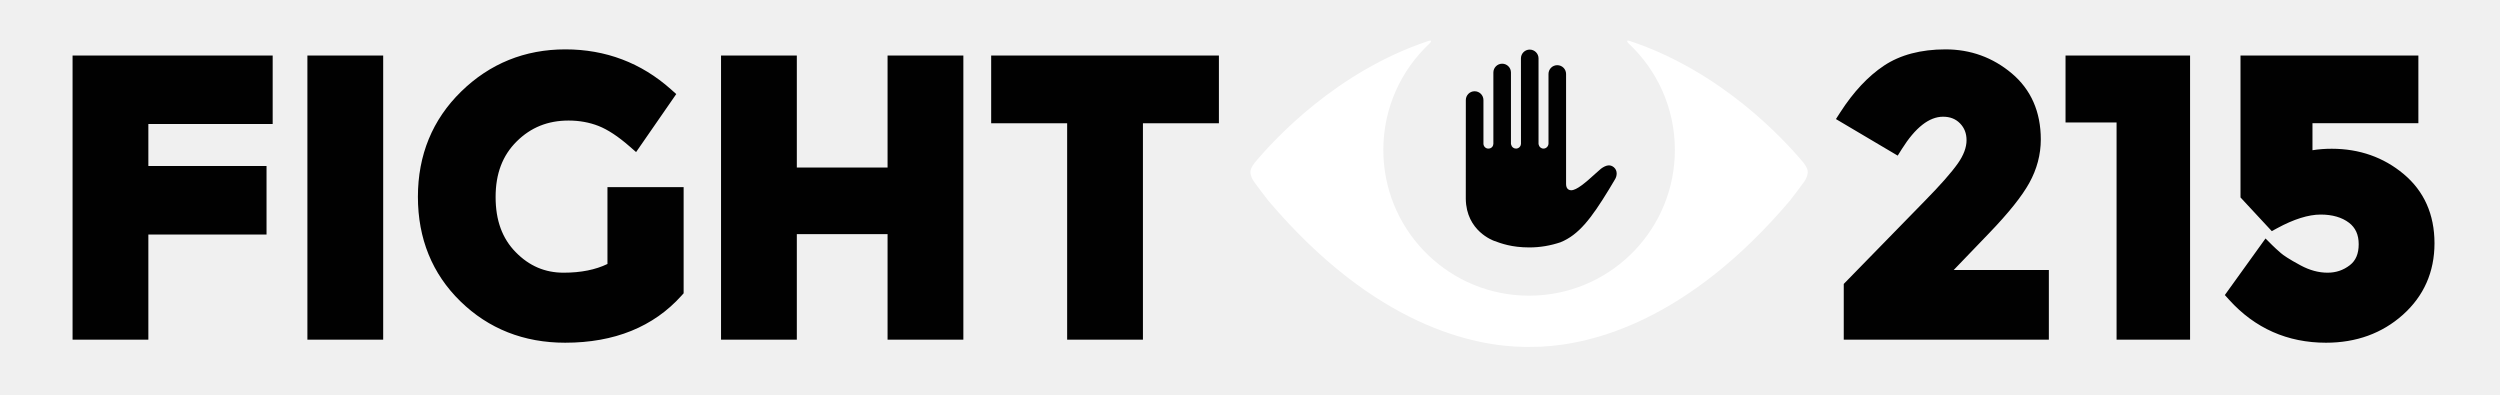
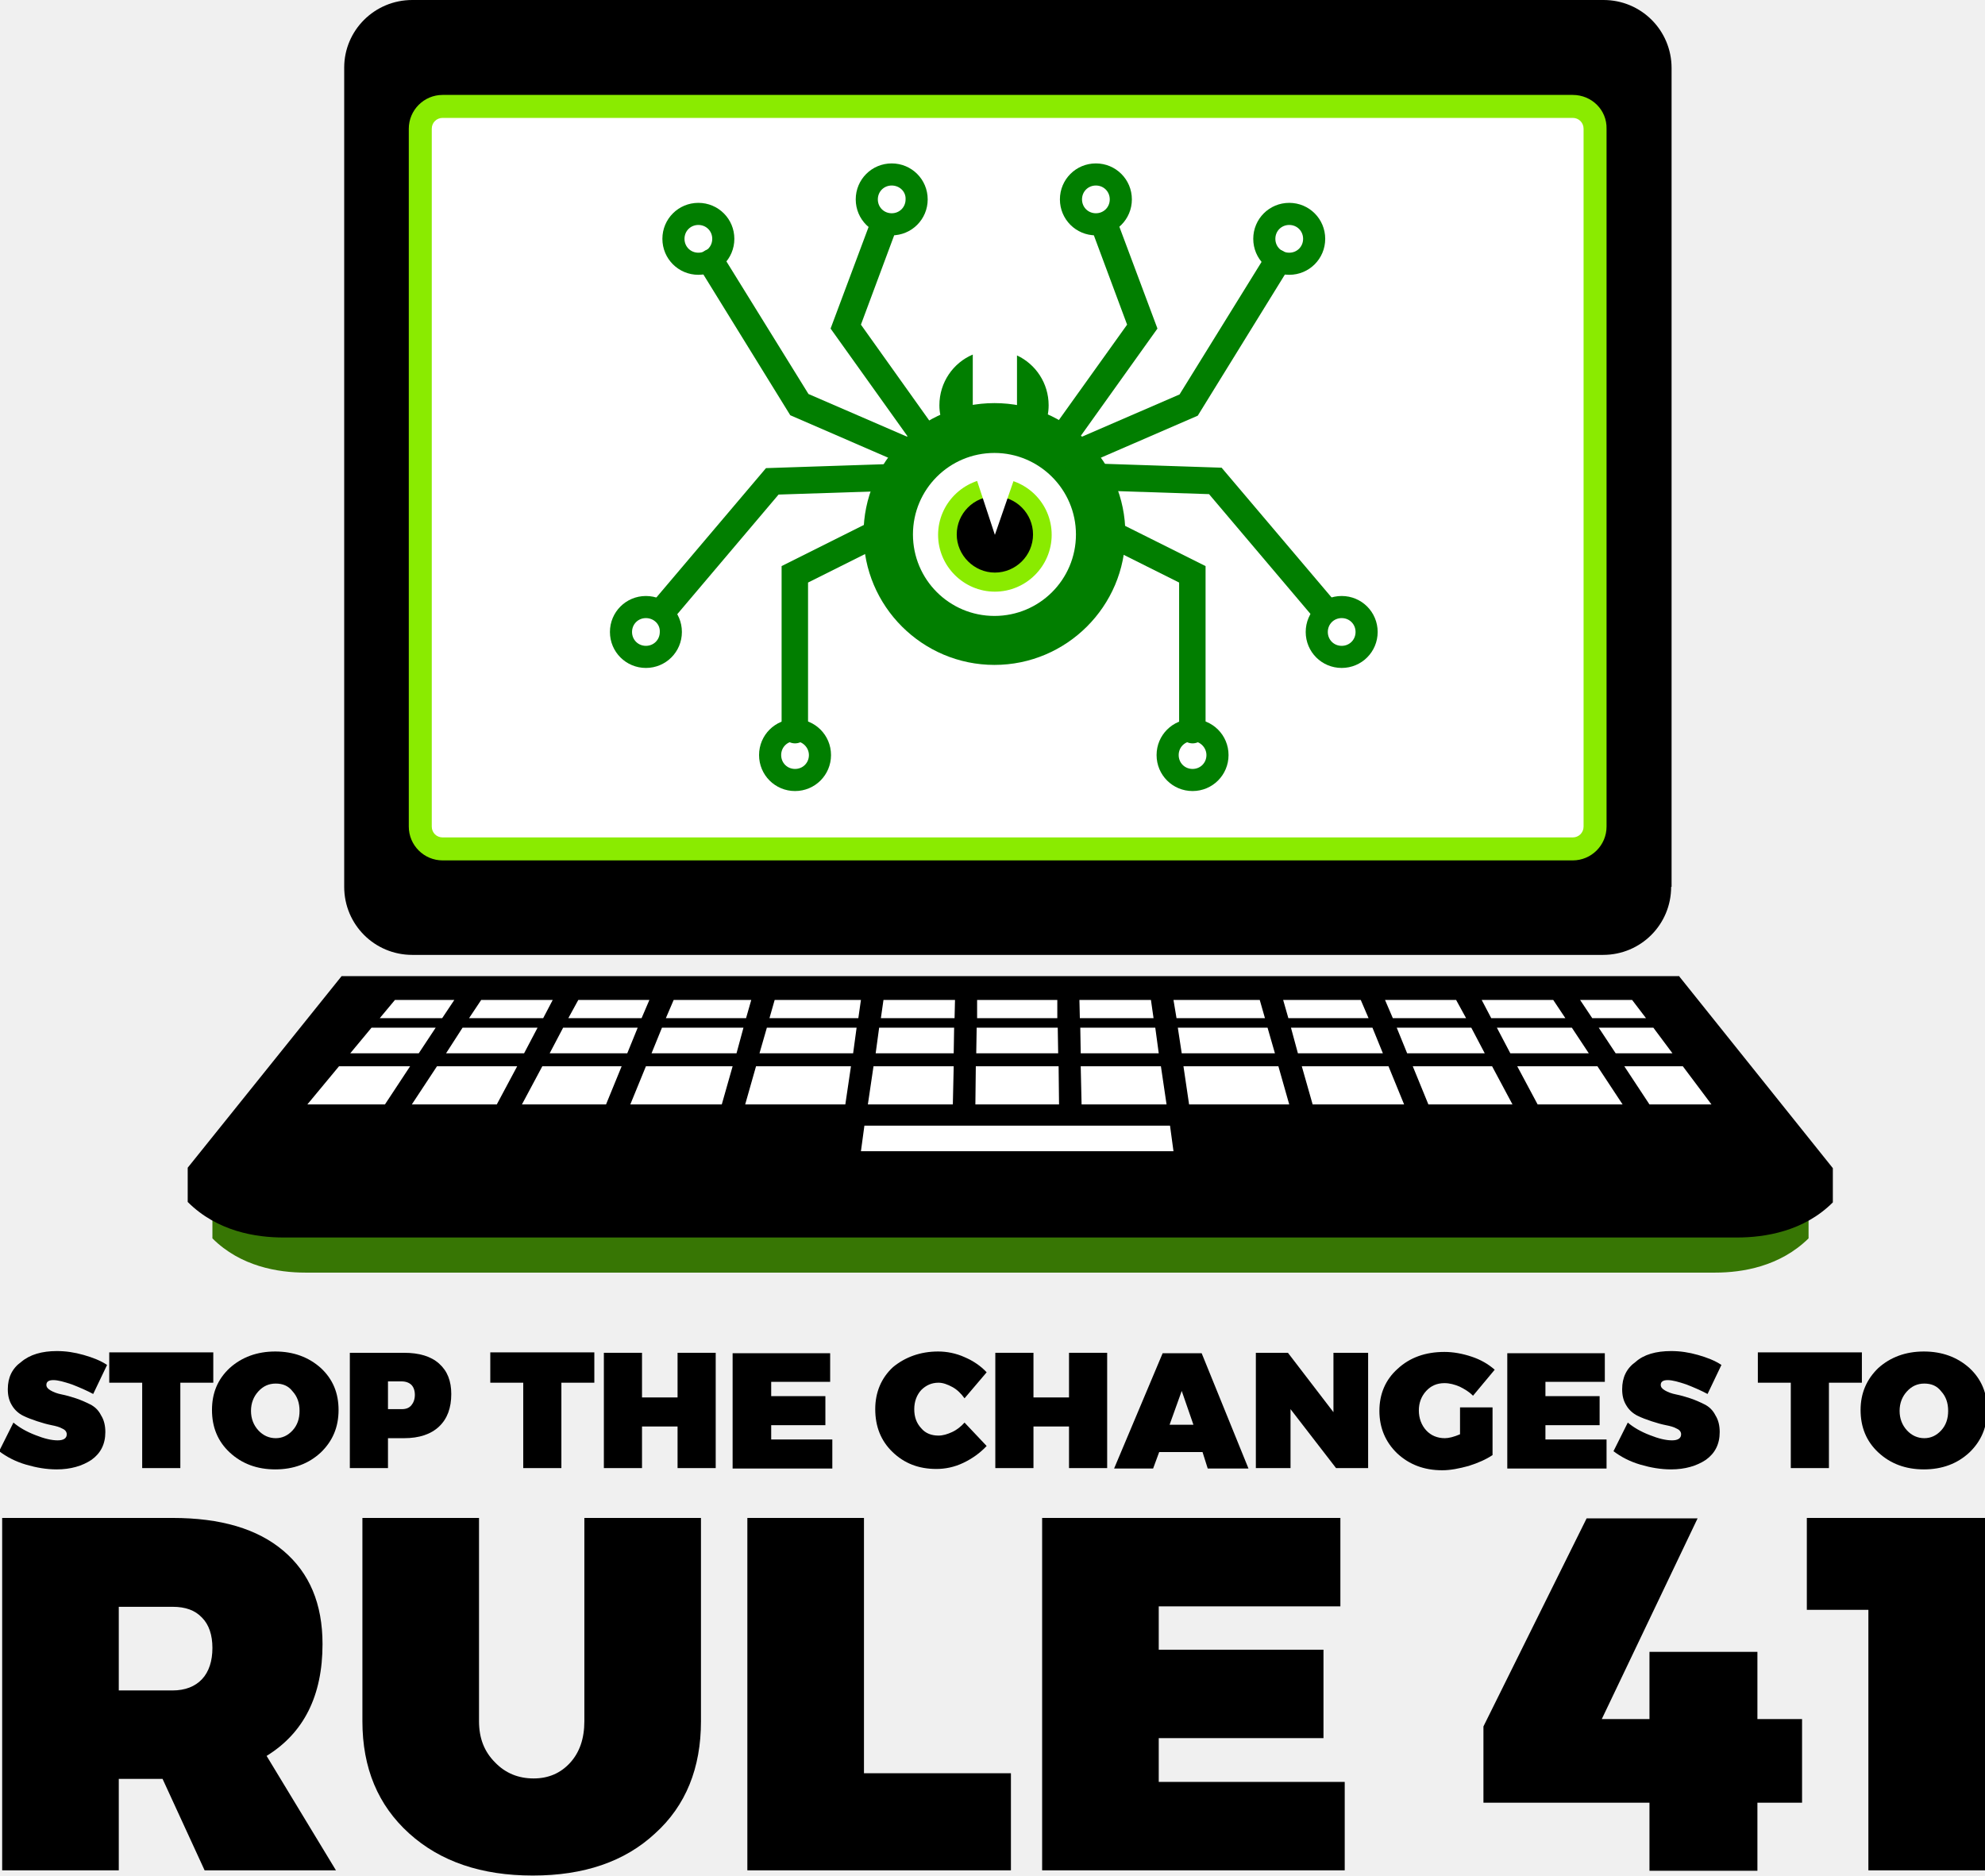
- <svg xmlns="http://www.w3.org/2000/svg" viewBox="0 0 540 85.156" enable-background="new 0 0 540 85.156">
-   <g fill="#010101">
-     <path d="M15.675 73.365h16.37v-22.71h25.527v-14.795h-25.527v-9.075h26.853v-14.795h-43.223zM66.398 11.99h16.37v61.375h-16.37zM131.211 57.017c-2.567 1.25-5.746 1.884-9.469 1.884-4.032 0-7.413-1.445-10.335-4.418-2.93-2.979-4.355-6.881-4.355-11.93 0-5.039 1.487-8.963 4.547-11.998 3.063-3.039 6.733-4.516 11.221-4.516 2.312 0 4.485.393 6.457 1.166 1.989.782 4.232 2.255 6.668 4.379l1.45 1.264 8.674-12.53-1.135-1.013c-6.43-5.734-14.107-8.642-22.819-8.642-8.741 0-16.312 3.064-22.502 9.109-6.201 6.057-9.345 13.708-9.345 22.739 0 9.033 3.088 16.628 9.18 22.573 6.079 5.935 13.692 8.943 22.627 8.943 10.629 0 19.091-3.427 25.15-10.186l.439-.49v-22.933h-16.453v16.599zM191.715 36.191h-19.601v-24.201h-16.37v61.375h16.37v-22.793h19.601v22.793h16.37v-61.375h-16.37zM214.093 26.619h16.41v46.746h16.371v-46.746h16.411v-14.629h-49.192zM429.64 50.376c4.229-4.401 7.067-7.947 8.677-10.842 1.656-2.982 2.496-6.149 2.496-9.413 0-5.975-2.117-10.782-6.293-14.289-4.086-3.429-8.892-5.168-14.283-5.168-5.322 0-9.799 1.185-13.304 3.521-3.416 2.277-6.579 5.652-9.402 10.031l-.968 1.502 13.341 7.898.891-1.42c2.909-4.635 5.905-6.985 8.903-6.985 1.52 0 2.717.468 3.66 1.431.952.974 1.415 2.166 1.415 3.646 0 1.562-.633 3.249-1.88 5.016-1.407 1.99-3.815 4.721-7.162 8.121l-17.48 17.905v12.035h44.302v-15.044h-20.554l7.641-7.945zM446.156 26.454h11.024v46.911h15.874v-61.375h-26.898zM519.181 37.586c-4.334-3.62-9.557-5.456-15.524-5.456-1.48 0-2.873.107-4.164.32v-5.832h22.876v-14.628h-38.419v30.659l6.756 7.275 1.173-.637c3.596-1.952 6.749-2.941 9.374-2.941 2.529 0 4.591.593 6.127 1.762 1.411 1.075 2.098 2.593 2.098 4.64 0 2.054-.622 3.533-1.902 4.524-1.415 1.096-2.995 1.629-4.83 1.629-1.916 0-3.872-.531-5.816-1.578-2.599-1.396-3.743-2.208-4.248-2.645-.782-.676-1.42-1.261-1.897-1.738l-1.432-1.432-8.789 12.22.933 1.031c5.563 6.15 12.602 9.269 20.918 9.269 6.539 0 12.126-2.029 16.604-6.032 4.532-4.053 6.831-9.253 6.831-15.456-.001-6.224-2.245-11.255-6.669-14.954z" />
+ <svg xmlns="http://www.w3.org/2000/svg" version="1.1" x="0px" y="0px" viewBox="0 0 457.9 432.7" style="enable-background:new 0 0 457.9 432.7;" xml:space="preserve">
+   <style type="text/css">
+ 	.st0{fill:#FFFFFF;}
+ 	.st1{fill:#8AEB00;}
+ 	.st2{fill:#377604;}
+ 	.st3{fill:#017E00;}
+ </style>
+   <g id="Layer_1">
+ </g>
+   <g id="Layer_3">
+     <g id="XMLID_79_">
+       <g id="XMLID_93_">
+         <g id="XMLID_95_">
+           <path id="XMLID_89_" d="M385.5,204.6c0,8.7-7,15.7-15.7,15.7H95.1c-8.7,0-15.7-7-15.7-15.7v-189C79.4,7,86.4,0,95.1,0h274.8      c8.7,0,15.7,7,15.7,15.7V204.6z" />
+         </g>
+         <g id="XMLID_94_">
+           <path id="XMLID_90_" class="st0" d="M102.1,195.9c-2.9,0-5.2-2.3-5.2-5.2v-161c0-2.9,2.3-5.2,5.2-5.2h260.7      c2.9,0,5.2,2.3,5.2,5.2v161c0,2.9-2.3,5.2-5.2,5.2H102.1z" />
+           <path id="XMLID_80_" class="st1" d="M362.8,27.2c1.4,0,2.5,1.1,2.5,2.5v161c0,1.4-1.1,2.5-2.5,2.5H102.1c-1.4,0-2.5-1.1-2.5-2.5      v-161c0-1.4,1.1-2.5,2.5-2.5H362.8 M362.8,21.9H102.1c-4.3,0-7.8,3.5-7.8,7.8v161c0,4.3,3.5,7.8,7.8,7.8h260.7      c4.3,0,7.8-3.5,7.8-7.8v-161C370.7,25.4,367.2,21.9,362.8,21.9L362.8,21.9z" />
+         </g>
+       </g>
+       <g id="XMLID_3_">
+         <path id="XMLID_6_" class="st2" d="M395.7,293.6C395.7,293.6,395.7,293.6,395.7,293.6c-3,0-322.3,0-325.3,0     c-6.2,0-14.9-1.4-21.4-7.9l0,0V278l0,0l34.4-42.9h299.4l0,0.1l34.4,42.9v7.6l0,0C410.6,292.2,401.9,293.6,395.7,293.6z" />
+         <path id="XMLID_46_" d="M400.7,285.5C400.7,285.5,400.7,285.5,400.7,285.5c-3.1,0-332.2,0-335.3,0c-6.4,0-15.3-1.4-22.1-8.2l0,0     v-7.9l0,0l35.5-44.2h308.6l0,0.1l35.4,44.2v7.9l0,0C416.1,284.1,407.1,285.5,400.7,285.5z" />
+         <g id="XMLID_4_">
+           <polygon id="XMLID_45_" class="st0" points="266.1,234.9 265.5,230.7 249,230.7 249.1,234.9     " />
+           <polygon id="XMLID_44_" class="st0" points="127.5,230.7 111,230.7 108.2,234.9 125.3,234.9     " />
+           <polygon id="XMLID_43_" class="st0" points="149.8,230.7 133.4,230.7 131.1,234.9 148,234.9     " />
+           <polygon id="XMLID_42_" class="st0" points="338.2,234.9 335.9,230.7 319.5,230.7 321.3,234.9     " />
+           <polygon id="XMLID_41_" class="st0" points="102,234.9 104.8,230.7 91.1,230.7 87.6,234.9     " />
+           <polygon id="XMLID_40_" class="st0" points="173.3,230.7 155.4,230.7 153.6,234.9 172.1,234.9     " />
+           <polygon id="XMLID_39_" class="st0" points="364.5,230.7 367.3,234.9 379.7,234.9 376.5,230.7     " />
+           <polygon id="XMLID_38_" class="st0" points="315.7,234.9 313.9,230.7 296,230.7 297.2,234.9     " />
+           <polygon id="XMLID_37_" class="st0" points="361.1,234.9 358.3,230.7 341.8,230.7 344,234.9     " />
+           <polygon id="XMLID_36_" class="st0" points="290.6,230.7 270.7,230.7 271.4,234.9 291.8,234.9     " />
+           <polygon id="XMLID_35_" class="st0" points="243.9,230.7 225.4,230.7 225.4,234.9 243.9,234.9     " />
+           <polygon id="XMLID_34_" class="st0" points="177.5,234.9 198,234.9 198.6,230.7 178.7,230.7     " />
+           <polygon id="XMLID_33_" class="st0" points="220.3,230.7 203.8,230.7 203.2,234.9 220.2,234.9     " />
+           <polygon id="XMLID_32_" class="st0" points="220.1,237.1 202.8,237.1 202,243 220,243     " />
+           <polygon id="XMLID_31_" class="st0" points="244,237.1 225.3,237.1 225.2,243 244.1,243     " />
+           <polygon id="XMLID_30_" class="st0" points="120.9,243 124,237.1 106.7,237.1 102.9,243     " />
+           <polygon id="XMLID_29_" class="st0" points="96.6,243 100.5,237.1 85.7,237.1 80.8,243     " />
+           <polygon id="XMLID_28_" class="st0" points="368.8,237.1 372.7,243 385.8,243 381.4,237.1     " />
+           <polygon id="XMLID_27_" class="st0" points="129.9,237.1 126.8,243 144.7,243 147.1,237.1     " />
+           <polygon id="XMLID_26_" class="st0" points="249.3,243 267.3,243 266.5,237.1 249.2,237.1     " />
+           <polygon id="XMLID_25_" class="st0" points="348.4,243 366.5,243 362.6,237.1 345.3,237.1     " />
+           <polygon id="XMLID_24_" class="st0" points="316.6,237.1 297.8,237.1 299.4,243 319,243     " />
+           <polygon id="XMLID_23_" class="st0" points="339.4,237.1 322.2,237.1 324.6,243 342.5,243     " />
+           <polygon id="XMLID_22_" class="st0" points="175.2,243 196.8,243 197.6,237.1 176.9,237.1     " />
+           <polygon id="XMLID_21_" class="st0" points="150.3,243 169.9,243 171.5,237.1 152.7,237.1     " />
+           <polygon id="XMLID_20_" class="st0" points="292.4,237.1 271.7,237.1 272.6,243 294.1,243     " />
+           <polygon id="XMLID_19_" class="st0" points="350,246 354.7,254.8 374.3,254.8 368.5,246     " />
+           <polygon id="XMLID_18_" class="st0" points="95,254.8 114.6,254.8 119.3,246 100.8,246     " />
+           <polygon id="XMLID_17_" class="st0" points="70.9,254.8 88.8,254.8 94.6,246 78.2,246     " />
+           <polygon id="XMLID_16_" class="st0" points="145.4,254.8 166.5,254.8 169,246 149,246     " />
+           <polygon id="XMLID_15_" class="st0" points="374.7,246 380.5,254.8 394.8,254.8 388.2,246     " />
+           <polygon id="XMLID_14_" class="st0" points="120.4,254.8 139.8,254.8 143.4,246 125.1,246     " />
+           <polygon id="XMLID_12_" class="st0" points="249.5,254.8 269.1,254.8 267.8,246 249.3,246     " />
+           <polygon id="XMLID_11_" class="st0" points="171.9,254.8 195,254.8 196.3,246 174.4,246     " />
+           <polygon id="XMLID_10_" class="st0" points="273,246 274.3,254.8 297.4,254.8 294.9,246     " />
+           <polygon id="XMLID_9_" class="st0" points="220,246 201.5,246 200.2,254.8 219.8,254.8     " />
+           <polygon id="XMLID_8_" class="st0" points="244.2,246 225.1,246 225,254.8 244.3,254.8     " />
+           <polygon id="XMLID_7_" class="st0" points="300.3,246 302.8,254.8 323.9,254.8 320.3,246     " />
+           <polygon id="XMLID_5_" class="st0" points="325.9,246 329.5,254.8 348.9,254.8 344.2,246     " />
+           <polygon id="XMLID_50_" class="st0" points="199.4,259.7 198.6,265.6 270.7,265.6 269.9,259.7     " />
+         </g>
+       </g>
+       <g id="XMLID_51_">
+         <path id="XMLID_57_" class="st3" d="M229.4,153.4c-16.6,0-30.2-13.5-30.2-30.2s13.5-30.2,30.2-30.2s30.2,13.5,30.2,30.2     S246,153.4,229.4,153.4z M229.4,104.5c-10.4,0-18.8,8.4-18.8,18.8s8.4,18.8,18.8,18.8s18.8-8.4,18.8-18.8     S239.7,104.5,229.4,104.5z" />
+         <path id="XMLID_60_" class="st3" d="M214.1,105.1c-1,0-1.9-0.4-2.5-1.3l-20-28l9.2-24.6c0.6-1.6,2.4-2.4,4-1.8     c1.6,0.6,2.4,2.4,1.8,4l-8,21.5l18.1,25.4c1,1.4,0.7,3.3-0.7,4.3C215.4,105,214.7,105.1,214.1,105.1z" />
+         <path id="XMLID_62_" class="st3" d="M211.4,108.2c-0.4,0-0.8-0.1-1.2-0.3l-27.9-12.1l-20.8-33.7c-0.9-1.4-0.4-3.3,1-4.2     c1.4-0.9,3.3-0.4,4.2,1l19.8,32l26.1,11.3c1.6,0.7,2.3,2.5,1.6,4C213.7,107.5,212.6,108.2,211.4,108.2z" />
+         <path id="XMLID_61_" class="st3" d="M153,143.8c-0.7,0-1.4-0.2-2-0.7c-1.3-1.1-1.5-3-0.4-4.3l26.1-30.8l30.2-1     c1.7-0.1,3.1,1.3,3.2,3c0.1,1.7-1.3,3.1-3,3.2l-27.5,0.9l-24.3,28.7C154.8,143.5,153.9,143.8,153,143.8z" />
+         <path id="XMLID_123_" class="st3" d="M183.4,171.5c-1.7,0-3.1-1.4-3.1-3.1v-37.8l22-11c1.5-0.8,3.4-0.1,4.1,1.4     c0.8,1.5,0.1,3.4-1.4,4.1l-18.6,9.3v34C186.5,170.1,185.1,171.5,183.4,171.5z" />
+         <g id="XMLID_122_">
+           <path id="XMLID_119_" class="st3" d="M205.7,54.3c-4.6,0-8.3-3.7-8.3-8.3s3.7-8.3,8.3-8.3s8.3,3.7,8.3,8.3      S210.3,54.3,205.7,54.3z M205.7,42.8c-1.8,0-3.2,1.4-3.2,3.2c0,1.8,1.4,3.2,3.2,3.2s3.2-1.4,3.2-3.2      C209,44.2,207.5,42.8,205.7,42.8z" />
+         </g>
+         <g id="XMLID_118_">
+           <path id="XMLID_115_" class="st3" d="M161.1,63.4c-4.6,0-8.3-3.7-8.3-8.3s3.7-8.3,8.3-8.3s8.3,3.7,8.3,8.3      S165.7,63.4,161.1,63.4z M161.1,51.9c-1.8,0-3.2,1.4-3.2,3.2s1.4,3.2,3.2,3.2s3.2-1.4,3.2-3.2S162.9,51.9,161.1,51.9z" />
+         </g>
+         <g id="XMLID_114_">
+           <path id="XMLID_111_" class="st3" d="M149,154.1c-4.6,0-8.3-3.7-8.3-8.3c0-4.6,3.7-8.3,8.3-8.3s8.3,3.7,8.3,8.3      C157.3,150.4,153.6,154.1,149,154.1z M149,142.6c-1.8,0-3.2,1.4-3.2,3.2c0,1.8,1.4,3.2,3.2,3.2c1.8,0,3.2-1.4,3.2-3.2      C152.3,144,150.8,142.6,149,142.6z" />
+         </g>
+         <g id="XMLID_110_">
+           <path id="XMLID_101_" class="st3" d="M183.4,182.5c-4.6,0-8.3-3.7-8.3-8.3c0-4.6,3.7-8.3,8.3-8.3s8.3,3.7,8.3,8.3      C191.7,178.8,188,182.5,183.4,182.5z M183.4,171c-1.8,0-3.2,1.4-3.2,3.2c0,1.8,1.4,3.2,3.2,3.2s3.2-1.4,3.2-3.2      C186.6,172.5,185.2,171,183.4,171z" />
+         </g>
+         <path id="XMLID_99_" class="st3" d="M244.4,105.1c-0.6,0-1.2-0.2-1.8-0.6c-1.4-1-1.7-2.9-0.7-4.3L260,74.9l-8-21.5     c-0.6-1.6,0.2-3.4,1.8-4c1.6-0.6,3.4,0.2,4,1.8l9.2,24.6l-20,28C246.3,104.7,245.3,105.1,244.4,105.1z" />
+         <path id="XMLID_98_" class="st3" d="M247.2,108.2c-1.2,0-2.3-0.7-2.8-1.9c-0.7-1.6,0-3.4,1.6-4L272.1,91l19.8-32     c0.9-1.4,2.8-1.9,4.2-1c1.4,0.9,1.9,2.8,1,4.2l-20.8,33.7L248.4,108C248,108.1,247.6,108.2,247.2,108.2z" />
+         <path id="XMLID_96_" class="st3" d="M305.5,143.8c-0.9,0-1.7-0.4-2.3-1.1L278.9,114l-27.5-0.9c-1.7-0.1-3-1.5-3-3.2s1.5-3,3.2-3     l30.2,1l26.1,30.8c1.1,1.3,0.9,3.2-0.4,4.3C306.9,143.6,306.2,143.8,305.5,143.8z" />
+         <path id="XMLID_105_" class="st3" d="M275.1,171.5c-1.7,0-3.1-1.4-3.1-3.1v-34l-18.6-9.3c-1.5-0.8-2.1-2.6-1.4-4.1     c0.8-1.5,2.6-2.1,4.1-1.4l22,11v37.8C278.2,170.1,276.8,171.5,275.1,171.5z" />
+         <g id="XMLID_104_">
+           <path id="XMLID_84_" class="st3" d="M252.8,54.3c-4.6,0-8.3-3.7-8.3-8.3s3.7-8.3,8.3-8.3c4.6,0,8.3,3.7,8.3,8.3      S257.4,54.3,252.8,54.3z M252.8,42.8c-1.8,0-3.2,1.4-3.2,3.2c0,1.8,1.4,3.2,3.2,3.2c1.8,0,3.2-1.4,3.2-3.2      C256,44.2,254.6,42.8,252.8,42.8z" />
+         </g>
+         <g id="XMLID_83_">
+           <path id="XMLID_77_" class="st3" d="M297.4,63.4c-4.6,0-8.3-3.7-8.3-8.3s3.7-8.3,8.3-8.3c4.6,0,8.3,3.7,8.3,8.3      S302,63.4,297.4,63.4z M297.4,51.9c-1.8,0-3.2,1.4-3.2,3.2s1.4,3.2,3.2,3.2c1.8,0,3.2-1.4,3.2-3.2S299.2,51.9,297.4,51.9z" />
+         </g>
+         <g id="XMLID_76_">
+           <path id="XMLID_72_" class="st3" d="M309.5,154.1c-4.6,0-8.3-3.7-8.3-8.3c0-4.6,3.7-8.3,8.3-8.3c4.6,0,8.3,3.7,8.3,8.3      C317.8,150.4,314.1,154.1,309.5,154.1z M309.5,142.6c-1.8,0-3.2,1.4-3.2,3.2c0,1.8,1.4,3.2,3.2,3.2c1.8,0,3.2-1.4,3.2-3.2      C312.7,144,311.3,142.6,309.5,142.6z" />
+         </g>
+         <g id="XMLID_68_">
+           <path id="XMLID_55_" class="st3" d="M275.1,182.5c-4.6,0-8.3-3.7-8.3-8.3c0-4.6,3.7-8.3,8.3-8.3c4.6,0,8.3,3.7,8.3,8.3      C283.4,178.8,279.7,182.5,275.1,182.5z M275.1,171c-1.8,0-3.2,1.4-3.2,3.2c0,1.8,1.4,3.2,3.2,3.2c1.8,0,3.2-1.4,3.2-3.2      C278.3,172.5,276.9,171,275.1,171z" />
+         </g>
+         <g id="XMLID_63_">
+           <path id="XMLID_102_" d="M229.5,134.3c-6,0-11-4.9-11-11c0-6,4.9-11,11-11s11,4.9,11,11C240.5,129.4,235.6,134.3,229.5,134.3z" />
+           <g id="XMLID_91_">
+             <path id="XMLID_92_" class="st1" d="M229.5,114.5c4.9,0,8.8,4,8.8,8.8c0,4.9-4,8.8-8.8,8.8s-8.8-4-8.8-8.8       C220.7,118.5,224.6,114.5,229.5,114.5 M229.5,110.3c-7.2,0-13.1,5.9-13.1,13.1c0,7.2,5.9,13.1,13.1,13.1s13.1-5.9,13.1-13.1       C242.6,116.1,236.7,110.3,229.5,110.3L229.5,110.3z" />
+           </g>
+         </g>
+         <polygon id="XMLID_103_" class="st0" points="224.1,107 229.5,123.4 235.1,107.2    " />
+         <g id="XMLID_106_">
+           <path id="XMLID_108_" class="st3" d="M234.6,82v17.8h-10.2v-18c-4.5,1.9-7.7,6.4-7.7,11.7c0,7,5.7,9.8,12.6,9.8      c7,0,12.6-2.8,12.6-9.8C241.9,88.4,238.9,84,234.6,82z" />
+         </g>
+       </g>
+     </g>
+     <g id="XMLID_128_">
+       <path id="XMLID_129_" d="M13.1,311.7c2.1,0,4.1,0.3,6.2,0.9c2.1,0.6,3.9,1.3,5.4,2.3l-3.2,6.7c-1.5-0.8-3.1-1.5-4.9-2.2    c-1.8-0.6-3.2-1-4.3-1c-1.1,0-1.6,0.4-1.6,1.1c0,0.5,0.3,0.9,1,1.3s1.5,0.7,2.5,0.9c1,0.2,2.1,0.5,3.3,0.9s2.3,0.9,3.3,1.4    c1,0.5,1.9,1.3,2.5,2.5c0.7,1.1,1,2.4,1,3.9c0,2.8-1.1,4.9-3.2,6.4c-2.1,1.4-4.8,2.2-8,2.2c-2.4,0-4.7-0.4-7.1-1.1    c-2.4-0.7-4.5-1.8-6.2-3.1l3.3-6.6c1.3,1.1,3,2.1,5.1,2.9c2,0.8,3.7,1.2,5.1,1.2c1.4,0,2.1-0.5,2.1-1.4c0-0.5-0.3-1-1-1.3    c-0.7-0.4-1.5-0.6-2.5-0.8c-1-0.2-2.1-0.5-3.3-0.9c-1.2-0.4-2.3-0.8-3.3-1.3c-1-0.5-1.9-1.3-2.5-2.3c-0.7-1.1-1-2.3-1-3.8    c0-2.7,1-4.8,3.1-6.3C6.9,312.5,9.7,311.7,13.1,311.7z" />
+       <path id="XMLID_131_" d="M49.2,319h-7.6v19.7h-8.8V319h-7.6v-7h24V319z" />
+       <path id="XMLID_133_" d="M53,315.6c2.8-2.5,6.3-3.8,10.5-3.8c4.2,0,7.7,1.3,10.5,3.8c2.8,2.6,4.1,5.8,4.1,9.7c0,4-1.4,7.2-4.1,9.8    c-2.8,2.6-6.3,3.9-10.5,3.9c-4.2,0-7.7-1.3-10.5-3.9c-2.8-2.6-4.1-5.9-4.1-9.8C48.9,321.4,50.2,318.2,53,315.6z M63.6,319.2    c-1.6,0-2.9,0.6-4,1.8c-1.1,1.2-1.7,2.7-1.7,4.5s0.6,3.3,1.7,4.5c1.1,1.2,2.5,1.8,4,1.8c1.5,0,2.8-0.6,3.9-1.8    c1.1-1.2,1.6-2.7,1.6-4.5s-0.5-3.3-1.6-4.5C66.5,319.7,65.2,319.2,63.6,319.2z" />
+       <path id="XMLID_136_" d="M80.7,312.1h12.5c3.5,0,6.2,0.8,8.1,2.5c1.9,1.7,2.8,4,2.8,7c0,3.2-0.9,5.7-2.8,7.5s-4.6,2.7-8.1,2.7    h-3.7v6.9h-8.8V312.1z M89.5,318.8v6.3h3.2c1,0,1.7-0.3,2.2-0.9c0.5-0.6,0.8-1.4,0.8-2.4c0-1-0.3-1.8-0.8-2.3    c-0.5-0.5-1.3-0.8-2.2-0.8H89.5z" />
+       <path id="XMLID_139_" d="M137.1,319h-7.6v19.7h-8.8V319h-7.6v-7h24V319z" />
+       <path id="XMLID_141_" d="M165.1,338.7h-8.8v-9.6h-8.2v9.6h-8.8v-26.6h8.8v10.3h8.2v-10.3h8.8V338.7z" />
+       <path id="XMLID_143_" d="M191.6,318.8h-13.7v3.3h12.5v6.7h-12.5v3.3h14.1v6.7H169v-26.6h22.5V318.8z" />
+       <path id="XMLID_145_" d="M216.4,311.8c2,0,4.1,0.4,6.1,1.3c2.1,0.9,3.8,2.1,5.1,3.5l-5.1,6c-0.8-1.1-1.7-2-2.8-2.6    c-1.1-0.6-2.2-1-3.2-1c-1.6,0-2.9,0.6-4,1.7c-1,1.1-1.6,2.6-1.6,4.4c0,1.8,0.5,3.2,1.6,4.4c1,1.2,2.4,1.7,4,1.7c1,0,2-0.3,3.1-0.8    c1.1-0.5,2.1-1.3,2.9-2.2l5.1,5.4c-1.5,1.6-3.3,2.9-5.4,3.9c-2.1,1-4.2,1.4-6.2,1.4c-4.1,0-7.4-1.3-10.1-3.9c-2.7-2.6-4-5.9-4-9.9    c0-3.9,1.4-7.2,4.1-9.7C208.8,313.1,212.3,311.8,216.4,311.8z" />
+       <path id="XMLID_147_" d="M255.4,338.7h-8.8v-9.6h-8.2v9.6h-8.8v-26.6h8.8v10.3h8.2v-10.3h8.8V338.7z" />
+       <path id="XMLID_149_" d="M277.4,335h-10l-1.4,3.8h-9l11.2-26.6h9l10.8,26.6h-9.4L277.4,335z M275.3,328.7l-2.7-7.8l-2.8,7.8H275.3    z" />
+       <path id="XMLID_152_" d="M315.6,338.7h-7.4l-10.5-13.6v13.6h-8v-26.6h7.4l10.5,13.7v-13.7h8V338.7z" />
+       <path id="XMLID_154_" d="M336.7,324.7h7.6v11c-1.5,1-3.3,1.8-5.5,2.5c-2.2,0.6-4.2,1-6.1,1c-4.2,0-7.6-1.3-10.4-3.9    c-2.7-2.6-4.1-5.9-4.1-9.8c0-3.9,1.4-7.2,4.2-9.7c2.8-2.6,6.4-3.9,10.8-3.9c2.1,0,4.2,0.4,6.3,1.1c2.1,0.7,3.8,1.7,5.3,3l-5,6    c-0.9-0.9-1.9-1.5-3.1-2.1c-1.2-0.5-2.3-0.8-3.5-0.8c-1.7,0-3.1,0.6-4.2,1.8c-1.1,1.2-1.7,2.7-1.7,4.5c0,1.8,0.6,3.4,1.7,4.6    c1.1,1.2,2.6,1.8,4.3,1.8c0.9,0,2.1-0.3,3.5-0.9V324.7z" />
+       <path id="XMLID_156_" d="M370.2,318.8h-13.7v3.3h12.5v6.7h-12.5v3.3h14.1v6.7h-22.9v-26.6h22.5V318.8z" />
+       <path id="XMLID_158_" d="M385.5,311.7c2.1,0,4.1,0.3,6.2,0.9c2.1,0.6,3.9,1.3,5.4,2.3l-3.2,6.7c-1.5-0.8-3.1-1.5-4.9-2.2    c-1.8-0.6-3.2-1-4.3-1c-1.1,0-1.6,0.4-1.6,1.1c0,0.5,0.3,0.9,1,1.3s1.5,0.7,2.5,0.9c1,0.2,2.1,0.5,3.3,0.9s2.3,0.9,3.3,1.4    c1,0.5,1.9,1.3,2.5,2.5c0.7,1.1,1,2.4,1,3.9c0,2.8-1.1,4.9-3.2,6.4c-2.1,1.4-4.8,2.2-8,2.2c-2.4,0-4.7-0.4-7.1-1.1    c-2.4-0.7-4.5-1.8-6.2-3.1l3.3-6.6c1.3,1.1,3,2.1,5.1,2.9c2,0.8,3.7,1.2,5.1,1.2c1.4,0,2.1-0.5,2.1-1.4c0-0.5-0.3-1-1-1.3    c-0.7-0.4-1.5-0.6-2.5-0.8c-1-0.2-2.1-0.5-3.3-0.9c-1.2-0.4-2.3-0.8-3.3-1.3c-1-0.5-1.9-1.3-2.5-2.3c-0.7-1.1-1-2.3-1-3.8    c0-2.7,1-4.8,3.1-6.3C379.2,312.5,382,311.7,385.5,311.7z" />
+       <path id="XMLID_160_" d="M429.5,319h-7.6v19.7h-8.8V319h-7.6v-7h24V319z" />
+       <path id="XMLID_162_" d="M433.3,315.6c2.8-2.5,6.3-3.8,10.5-3.8c4.2,0,7.7,1.3,10.5,3.8c2.8,2.6,4.1,5.8,4.1,9.7    c0,4-1.4,7.2-4.1,9.8c-2.8,2.6-6.3,3.9-10.5,3.9c-4.2,0-7.7-1.3-10.5-3.9c-2.8-2.6-4.1-5.9-4.1-9.8    C429.2,321.4,430.6,318.2,433.3,315.6z M443.9,319.2c-1.6,0-2.9,0.6-4,1.8c-1.1,1.2-1.7,2.7-1.7,4.5s0.6,3.3,1.7,4.5    c1.1,1.2,2.5,1.8,4,1.8c1.5,0,2.8-0.6,3.9-1.8c1.1-1.2,1.6-2.7,1.6-4.5s-0.5-3.3-1.6-4.5C446.8,319.7,445.5,319.2,443.9,319.2z" />
+     </g>
+     <g id="XMLID_1_">
+       <path id="XMLID_2_" d="M47.2,431.5l-9.7-21.1H27.4v21.1H0.5v-81.3h39.3c11.1,0,19.6,2.5,25.6,7.6c6,5.1,9,12.2,9,21.5    c0,11.9-4.3,20.5-12.9,25.8l16,26.4H47.2z M27.4,390h12.4c2.9,0,5.2-0.9,6.8-2.6c1.6-1.7,2.4-4.2,2.4-7.2c0-3-0.8-5.4-2.4-7    c-1.6-1.7-3.8-2.5-6.8-2.5H27.4V390z" />
+       <path id="XMLID_56_" d="M161.7,350.2v46.9c0,10.8-3.5,19.5-10.6,25.9c-7,6.5-16.4,9.7-28.2,9.7c-11.8,0-21.3-3.2-28.5-9.7    c-7.2-6.5-10.8-15.1-10.8-25.9v-46.9h26.9v46.9c0,3.9,1.2,7,3.7,9.5c2.4,2.5,5.4,3.7,8.9,3.7c3.4,0,6.2-1.2,8.4-3.6    c2.2-2.4,3.3-5.6,3.3-9.6v-46.9H161.7z" />
+       <path id="XMLID_65_" d="M199.3,409.1h33.9v22.4h-60.8v-81.3h26.9V409.1z" />
+       <path id="XMLID_67_" d="M309.2,370.6h-41.9v10h38V401h-38v10.1h42.9v20.4h-69.8v-81.3h68.8V370.6z" />
+       <path id="XMLID_70_" d="M369.5,396.6h11v-15.5h24.9v15.5h10.3v19.3h-10.3v15.7h-24.9v-15.7h-38.3v-17.6l23.8-48h25.6L369.5,396.6z    " />
+       <path id="XMLID_126_" d="M457.9,431.5H431v-60.1h-14.2v-21.2h41.1V431.5z" />
+     </g>
  </g>
-   <path d="M322.672 52.006c1.55.57 3.828 1.439 7.665 1.439 2.356 0 4.61-.401 6.726-1.113 3.924-1.595 6.609-5.073 10.492-11.445.609-1 1.039-1.762 1.227-2.054.542-.814.644-2.01-.199-2.71-.762-.631-1.646-.509-2.771.319-.228.173-.637.548-1.14 1.006-2.19 1.995-4.103 3.647-5.294 3.647-.448 0-.702-.22-.847-.401-.171-.235-.259-.555-.259-.966v-23.753c0-1.044-.852-1.897-1.901-1.897-1.051 0-1.896.853-1.896 1.897v15.038l-.008.092c-.049.549-.522.99-1.071.99-.509 0-.942-.363-1.04-.856l-.033-.177v-18.453c0-1.046-.855-1.896-1.907-1.896-1.042 0-1.894.85-1.894 1.896l.01 18.404-.02.153c-.045.503-.5.929-1.059.929-.506 0-.929-.346-1.038-.828l-.049-.206v-15.403c0-1.045-.854-1.899-1.898-1.899s-1.9.854-1.9 1.899v15.403c-.008.42-.312 1.034-1.092 1.034-.552 0-1.002-.43-1.053-.992v-9.488c0-1.052-.854-1.904-1.906-1.904-1.049 0-1.898.853-1.898 1.904l-.008 21.349c.094 6.982 5.994 8.997 6.061 9.042z" fill="#010101" />
-   <path d="M390.474 37.235c.028-.579-.218-1.14-.897-2.062-4.432-5.311-17.832-19.733-37.419-26.281-.267-.073-.589-.196-.667-.07 0 0-.143.132.266.542 6.157 5.748 10.014 13.929 10.014 23.017 0 16.806-13.163 30.531-29.743 31.438-.114.006-1.275.05-1.744.05-.477 0-1.595-.041-1.681-.046v.002c-16.608-.876-29.804-14.617-29.804-31.444 0-9.088 3.855-17.269 10.013-23.017.408-.41.265-.542.265-.542-.077-.126-.399-.003-.667.07-19.585 6.548-32.986 20.971-37.418 26.281-.68.922-.923 1.483-.9 2.062 0 0 .015.98.81 2.062 1.021 1.399 2.037 2.745 3.053 4.045l.039.052h.002c23.008 27.087 44.457 31.425 55.419 31.542h.869c.188.004 2.252-.035 2.464-.046h.001c11.376-.522 31.929-5.679 53.894-31.576l-.002-.004c1.006-1.29 2.018-2.626 3.027-4.013.795-1.082.806-2.062.806-2.062z" fill="#fff" />
</svg>
